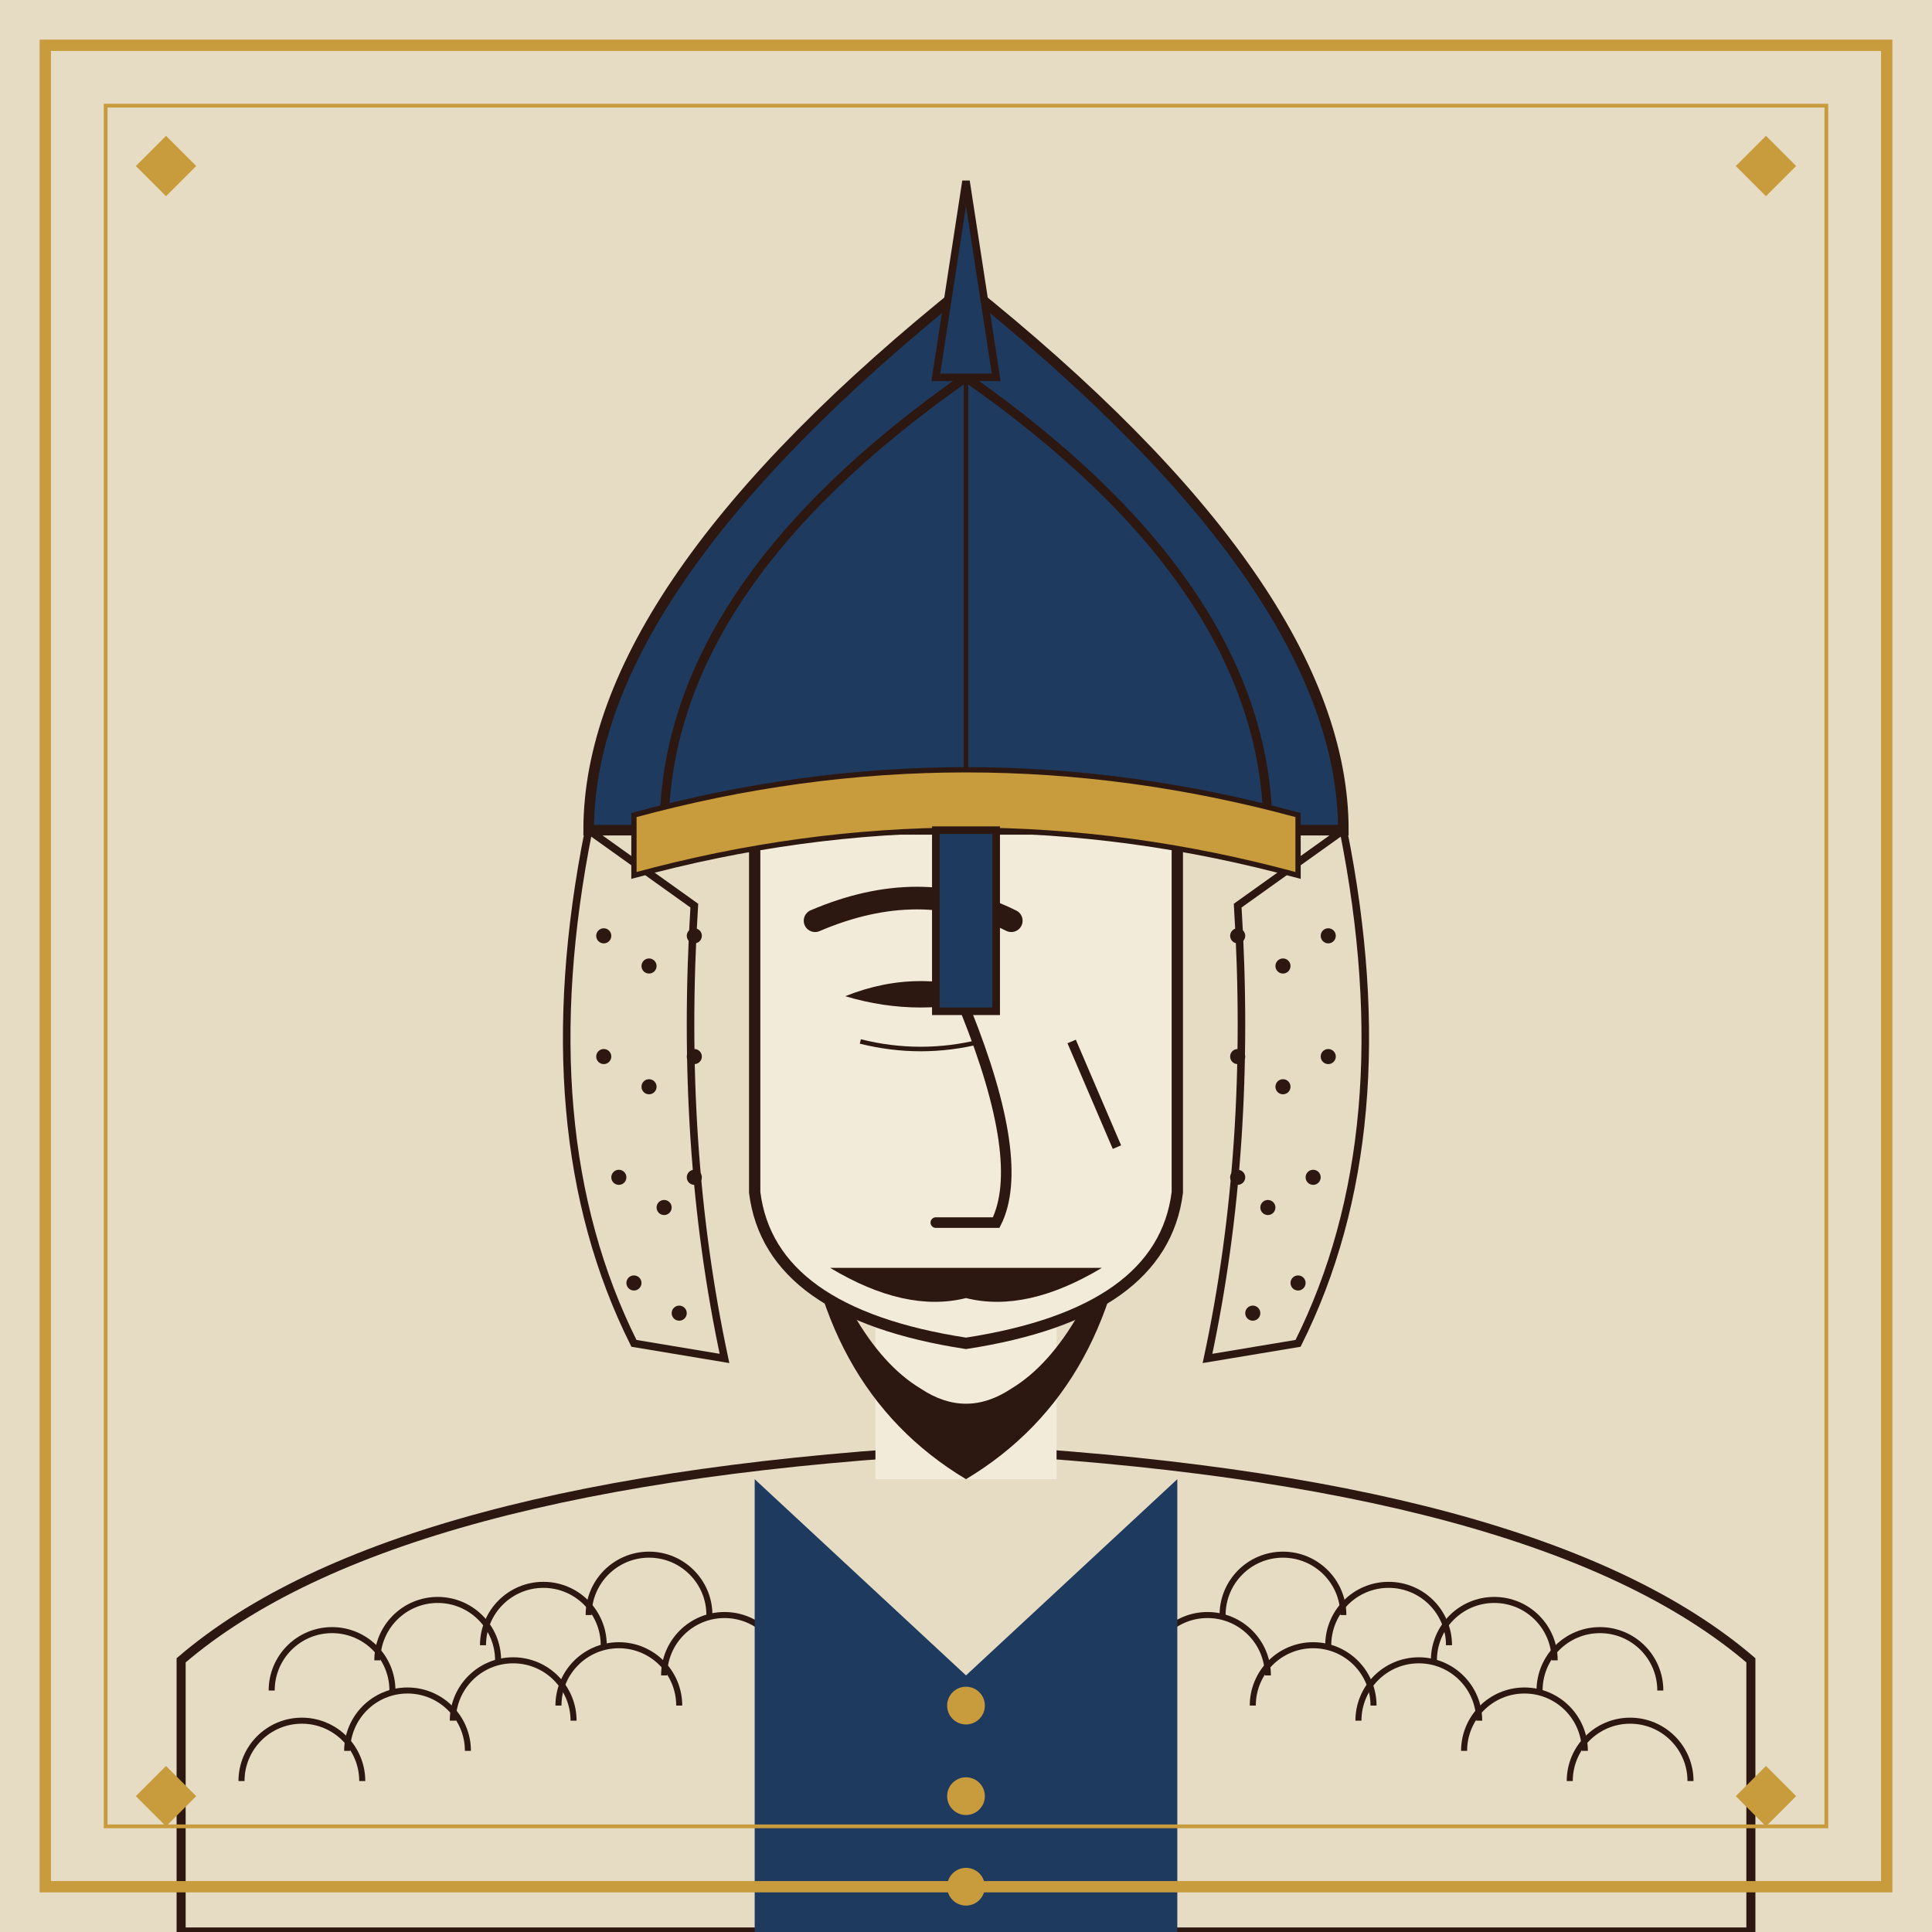
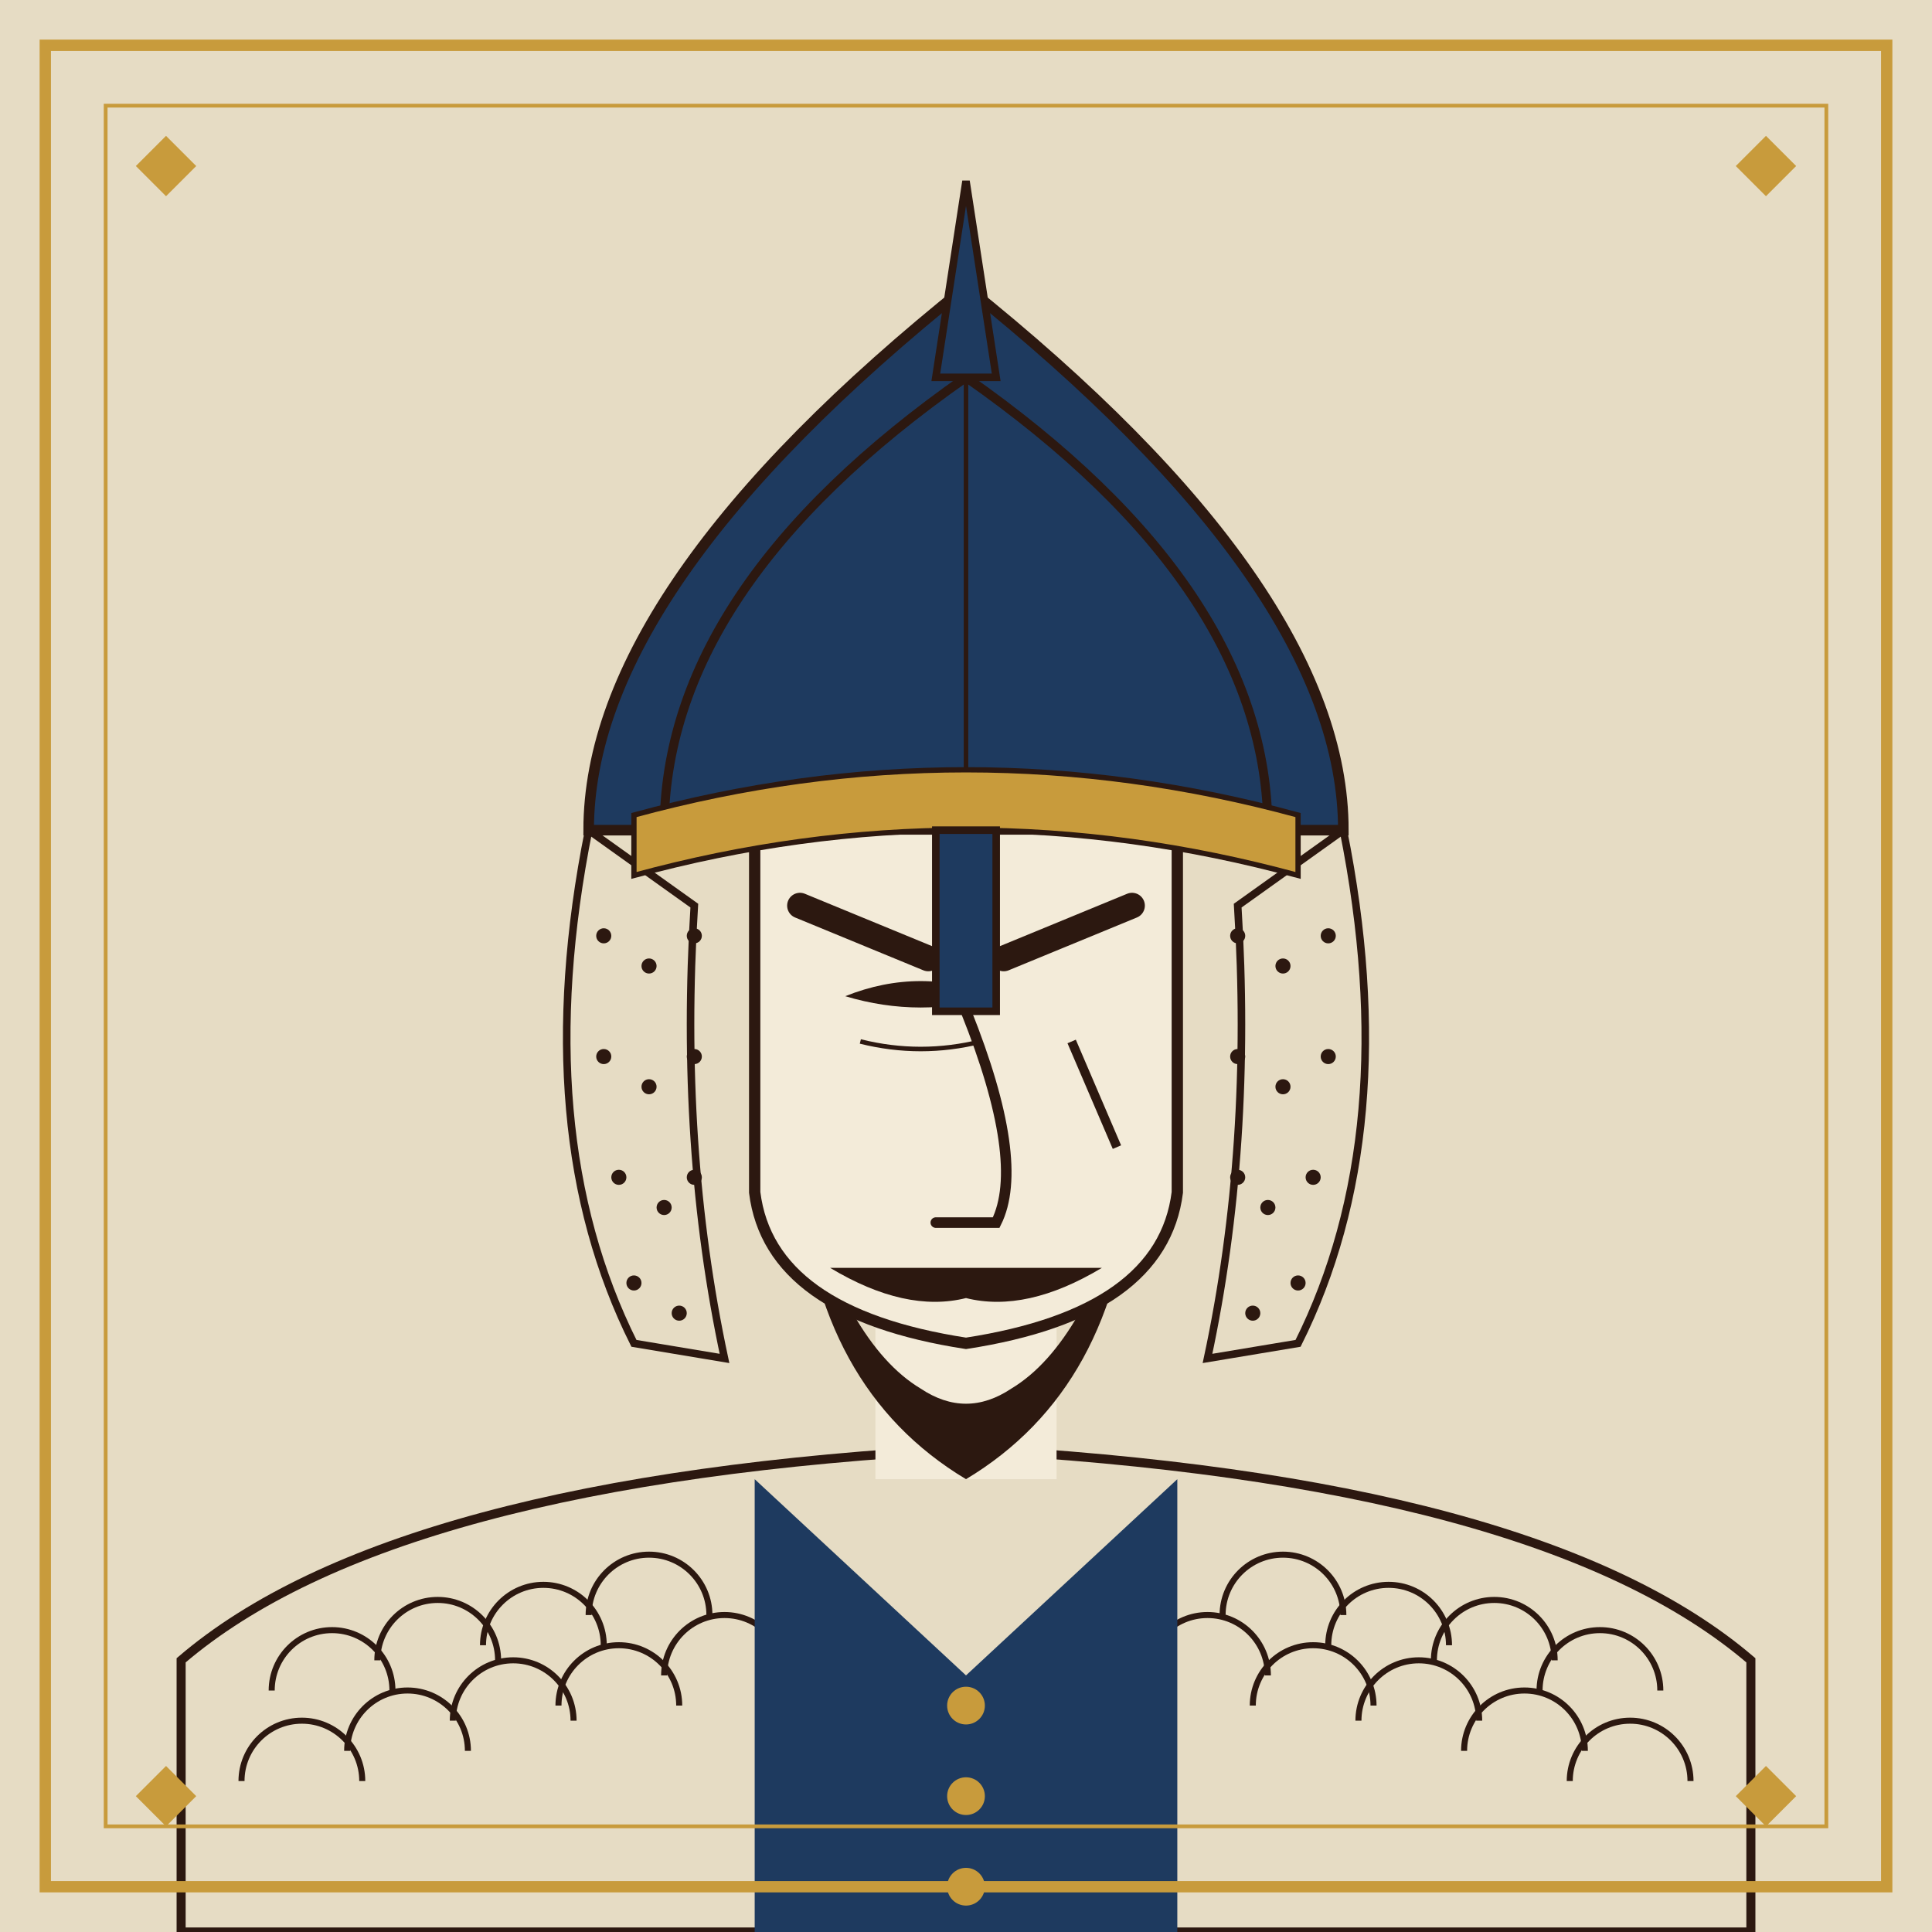
<svg xmlns="http://www.w3.org/2000/svg" viewBox="0 0 256 256" role="img" aria-label="General Farrukhzad">
  <rect width="256" height="256" fill="#e6dcc4" />
  <path d="M 24 256 L 24 220 Q 52 196 128 192 Q 204 196 232 220 L 232 256 Z" fill="#e6dcc4" />
  <path d="M 24 256 L 24 220 Q 52 196 128 192 Q 204 196 232 220 L 232 256 Z" fill="none" stroke="#2c1810" stroke-width="1.2" />
  <g fill="none" stroke="#2c1810" stroke-width="0.8">
    <path d="M 36 224 a 8 8 0 0 1 16 0" />
    <path d="M 50 220 a 8 8 0 0 1 16 0" />
    <path d="M 64 218 a 8 8 0 0 1 16 0" />
    <path d="M 78 214 a 8 8 0 0 1 16 0" />
    <path d="M 32 236 a 8 8 0 0 1 16 0" />
    <path d="M 46 232 a 8 8 0 0 1 16 0" />
    <path d="M 60 228 a 8 8 0 0 1 16 0" />
    <path d="M 74 226 a 8 8 0 0 1 16 0" />
    <path d="M 88 222 a 8 8 0 0 1 16 0" />
    <path d="M 204 224 a 8 8 0 0 1 16 0" />
    <path d="M 190 220 a 8 8 0 0 1 16 0" />
    <path d="M 176 218 a 8 8 0 0 1 16 0" />
    <path d="M 162 214 a 8 8 0 0 1 16 0" />
    <path d="M 208 236 a 8 8 0 0 1 16 0" />
    <path d="M 194 232 a 8 8 0 0 1 16 0" />
    <path d="M 180 228 a 8 8 0 0 1 16 0" />
    <path d="M 166 226 a 8 8 0 0 1 16 0" />
    <path d="M 152 222 a 8 8 0 0 1 16 0" />
  </g>
  <path d="M 100 196 L 128 222 L 156 196 L 156 256 L 100 256 Z" fill="#1e3a5f" />
  <g fill="#c89b3c">
    <circle cx="128" cy="226" r="2.5" />
    <circle cx="128" cy="238" r="2.5" />
    <circle cx="128" cy="250" r="2.5" />
  </g>
  <path d="M 78 110 Q 70 150 84 178 L 96 180 Q 90 152 92 120 Z" fill="#e6dcc4" stroke="#2c1810" stroke-width="1" />
  <path d="M 178 110 Q 186 150 172 178 L 160 180 Q 166 152 164 120 Z" fill="#e6dcc4" stroke="#2c1810" stroke-width="1" />
  <g fill="#2c1810">
    <circle cx="80" cy="124" r="1" />
    <circle cx="86" cy="128" r="1" />
    <circle cx="92" cy="124" r="1" />
    <circle cx="80" cy="140" r="1" />
    <circle cx="86" cy="144" r="1" />
    <circle cx="92" cy="140" r="1" />
    <circle cx="82" cy="156" r="1" />
    <circle cx="88" cy="160" r="1" />
    <circle cx="92" cy="156" r="1" />
    <circle cx="84" cy="170" r="1" />
    <circle cx="90" cy="174" r="1" />
    <circle cx="176" cy="124" r="1" />
    <circle cx="170" cy="128" r="1" />
    <circle cx="164" cy="124" r="1" />
    <circle cx="176" cy="140" r="1" />
    <circle cx="170" cy="144" r="1" />
    <circle cx="164" cy="140" r="1" />
    <circle cx="174" cy="156" r="1" />
    <circle cx="168" cy="160" r="1" />
    <circle cx="164" cy="156" r="1" />
    <circle cx="172" cy="170" r="1" />
    <circle cx="166" cy="174" r="1" />
  </g>
  <path d="M 116 168 L 116 196 L 140 196 L 140 168 Z" fill="#f3ebd9" />
  <path d="M 106 156 Q 108 184 128 196 Q 148 184 150 156 Q 144 178 134 184 Q 128 188 122 184 Q 112 178 106 156 Z" fill="#2c1810" />
  <path d="M 100 110 Q 100 92 128 90 Q 156 92 156 110 L 156 158 Q 154 174 128 178 Q 102 174 100 158 Z" fill="#f3ebd9" stroke="#2c1810" stroke-width="1.5" />
  <path d="M 114 138 Q 122 140 130 138" fill="none" stroke="#2c1810" stroke-width="0.6" />
  <path d="M 142 138 L 148 152" stroke="#2c1810" stroke-width="1.2" fill="none" />
-   <path d="M 108 122 Q 122 116 134 122" fill="none" stroke="#2c1810" stroke-width="3" stroke-linecap="round" />
+   <path d="M 106 120 L 123 127" fill="none" stroke="#2c1810" stroke-width="3.4" stroke-linecap="round" />
+   <path d="M 133 127 L 150 120" fill="none" stroke="#2c1810" stroke-width="3.4" stroke-linecap="round" />
  <path d="M 112 132 Q 122 128 132 132 Q 122 135 112 132 Z" fill="#2c1810" />
  <path d="M 128 134 Q 136 154 132 162 L 124 162" fill="none" stroke="#2c1810" stroke-width="1.4" stroke-linecap="round" />
  <path d="M 110 168 Q 120 174 128 172 Q 136 174 146 168" fill="#2c1810" />
  <path d="M 78 110 Q 78 78 128 38 Q 178 78 178 110 L 168 110 Q 164 86 128 60 Q 92 86 88 110 Z" fill="#1e3a5f" stroke="#2c1810" stroke-width="1.4" />
  <path d="M 88 110 Q 88 78 128 50 Q 168 78 168 110 Z" fill="#1e3a5f" stroke="#2c1810" stroke-width="1.2" />
  <path d="M 128 50 L 128 110" stroke="#2c1810" stroke-width="0.6" />
  <path d="M 124 50 L 128 24 L 132 50 Z" fill="#1e3a5f" stroke="#2c1810" stroke-width="1" />
  <path d="M 84 108 Q 128 96 172 108 L 172 116 Q 128 104 84 116 Z" fill="#c89b3c" stroke="#2c1810" stroke-width="0.7" />
  <path d="M 124 110 L 124 134 L 132 134 L 132 110 Z" fill="#1e3a5f" stroke="#2c1810" stroke-width="1" />
  <g fill="none" stroke="#c89b3c">
    <rect x="6" y="6" width="244" height="244" stroke-width="1.5" />
    <rect x="14" y="14" width="228" height="228" stroke-width="0.5" />
  </g>
  <g fill="#c89b3c">
    <path d="M 22 18 l 4 4 l -4 4 l -4 -4 z" />
    <path d="M 234 18 l 4 4 l -4 4 l -4 -4 z" />
    <path d="M 22 234 l 4 4 l -4 4 l -4 -4 z" />
    <path d="M 234 234 l 4 4 l -4 4 l -4 -4 z" />
  </g>
</svg>
